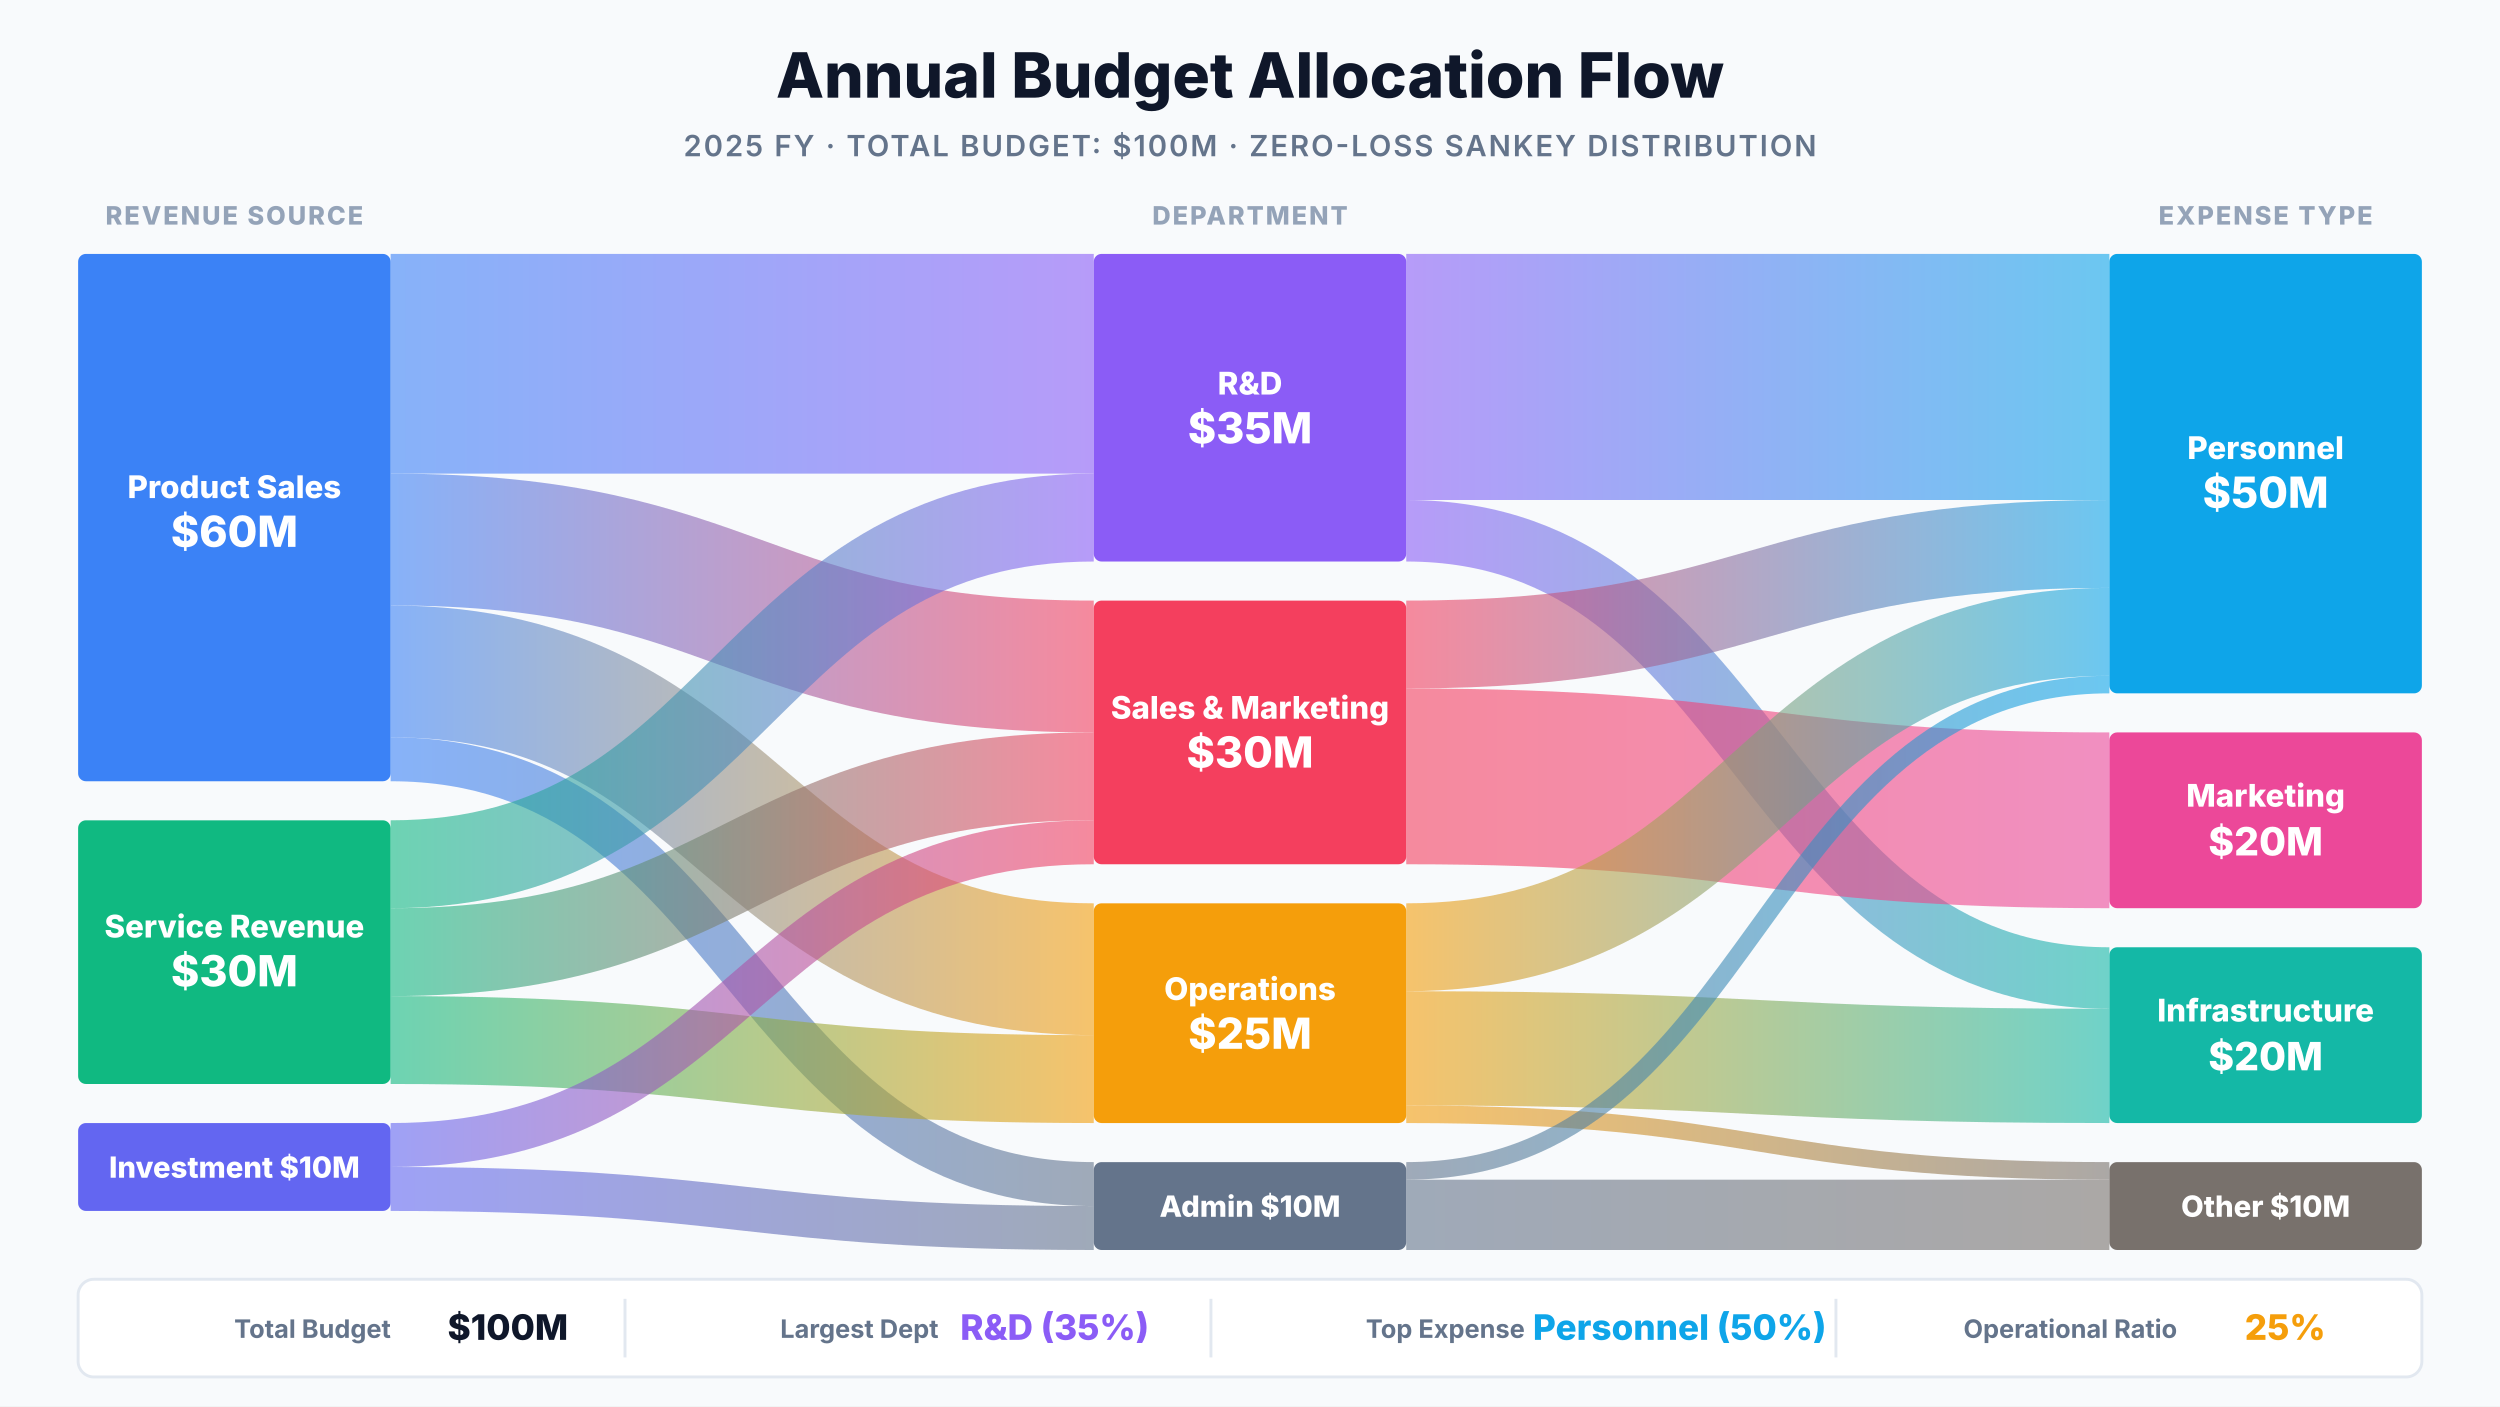
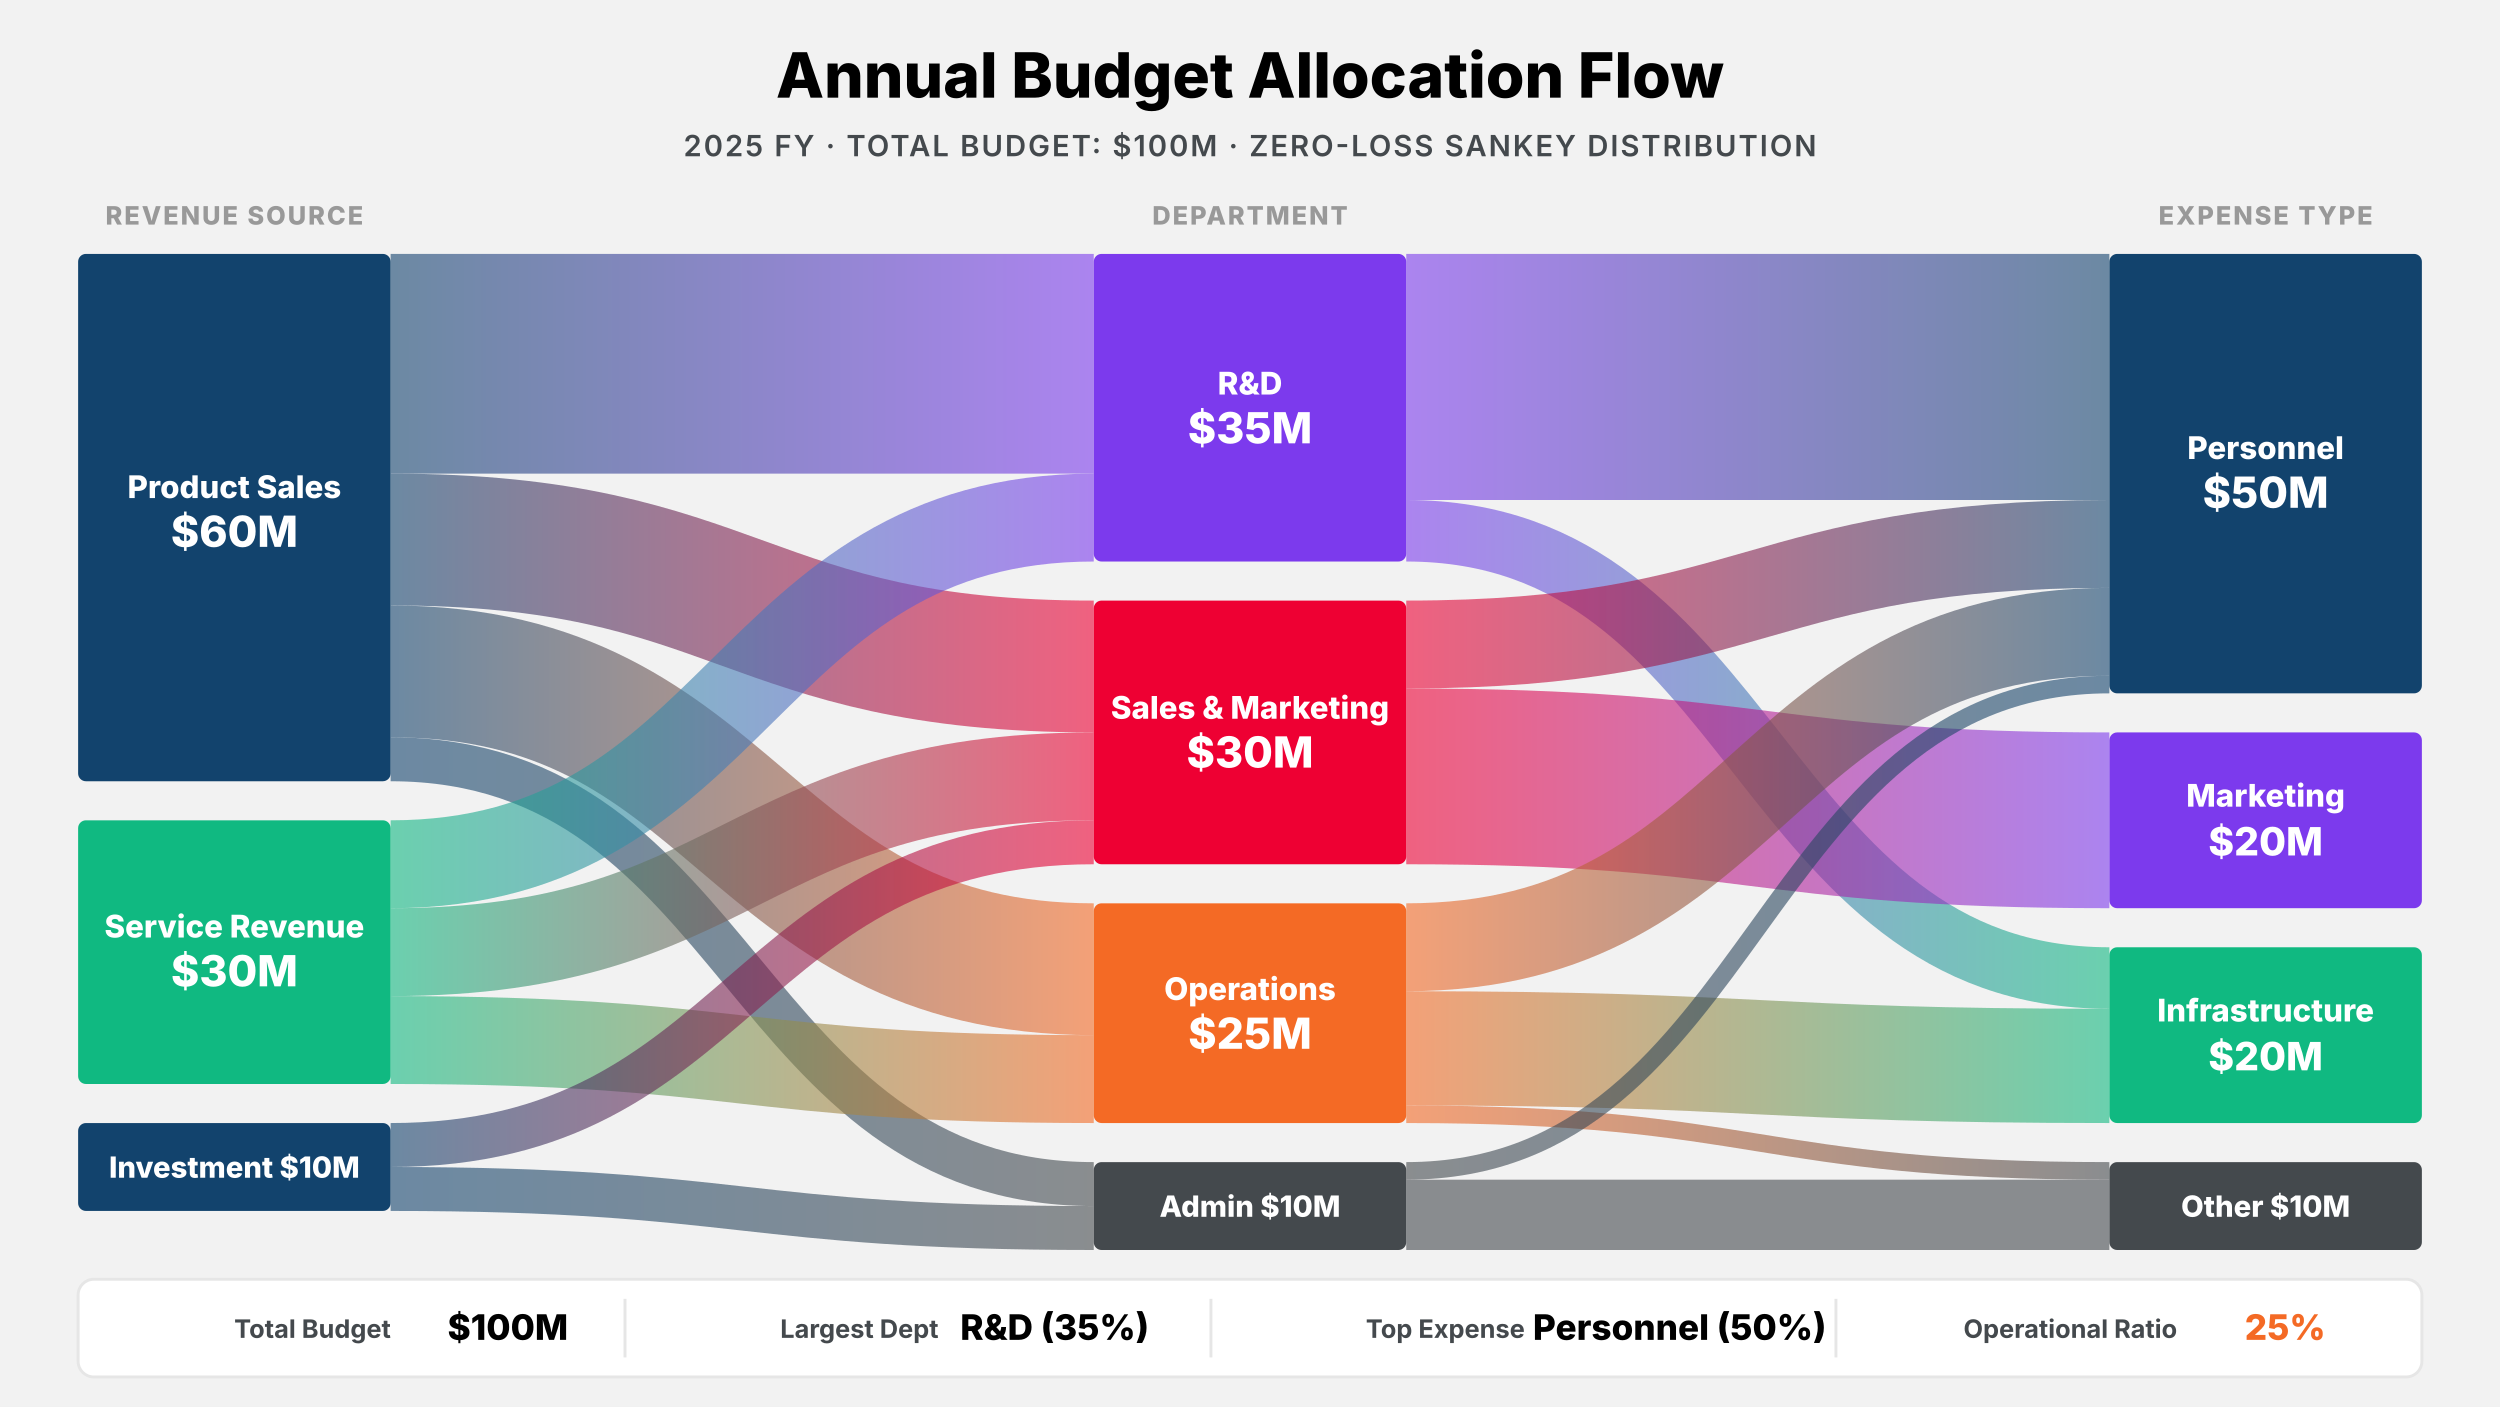
<svg xmlns="http://www.w3.org/2000/svg" viewBox="0 0 1280 720" width="1280" height="720" font-family="-apple-system, BlinkMacSystemFont, 'Segoe UI', sans-serif" font-size="12">
-   <defs>
+   <defs data-viettel-blue-scope="chart">
    <linearGradient id="gPR" x1="0%" y1="0%" x2="100%" y2="0%">
-       <stop offset="0%" stop-color="#3B82F6" stop-opacity="0.6" />
-       <stop offset="100%" stop-color="#8B5CF6" stop-opacity="0.6" />
+       <stop offset="0%" stop-color="#12436D" stop-opacity="0.6" />
+       <stop offset="100%" stop-color="#7C3AED" stop-opacity="0.6" />
    </linearGradient>
    <linearGradient id="gPS" x1="0%" y1="0%" x2="100%" y2="0%">
-       <stop offset="0%" stop-color="#3B82F6" stop-opacity="0.6" />
-       <stop offset="100%" stop-color="#F43F5E" stop-opacity="0.6" />
+       <stop offset="0%" stop-color="#12436D" stop-opacity="0.6" />
+       <stop offset="100%" stop-color="#EE0033" stop-opacity="0.6" />
    </linearGradient>
    <linearGradient id="gPO" x1="0%" y1="0%" x2="100%" y2="0%">
-       <stop offset="0%" stop-color="#3B82F6" stop-opacity="0.6" />
-       <stop offset="100%" stop-color="#F59E0B" stop-opacity="0.6" />
+       <stop offset="0%" stop-color="#12436D" stop-opacity="0.6" />
+       <stop offset="100%" stop-color="#F46A25" stop-opacity="0.6" />
    </linearGradient>
    <linearGradient id="gPA" x1="0%" y1="0%" x2="100%" y2="0%">
-       <stop offset="0%" stop-color="#3B82F6" stop-opacity="0.6" />
-       <stop offset="100%" stop-color="#64748B" stop-opacity="0.6" />
+       <stop offset="0%" stop-color="#12436D" stop-opacity="0.6" />
+       <stop offset="100%" stop-color="#44494D" stop-opacity="0.6" />
    </linearGradient>
    <linearGradient id="gSR" x1="0%" y1="0%" x2="100%" y2="0%">
      <stop offset="0%" stop-color="#10B981" stop-opacity="0.6" />
-       <stop offset="100%" stop-color="#8B5CF6" stop-opacity="0.6" />
+       <stop offset="100%" stop-color="#7C3AED" stop-opacity="0.6" />
    </linearGradient>
    <linearGradient id="gSS" x1="0%" y1="0%" x2="100%" y2="0%">
      <stop offset="0%" stop-color="#10B981" stop-opacity="0.6" />
-       <stop offset="100%" stop-color="#F43F5E" stop-opacity="0.6" />
+       <stop offset="100%" stop-color="#EE0033" stop-opacity="0.6" />
    </linearGradient>
    <linearGradient id="gSO" x1="0%" y1="0%" x2="100%" y2="0%">
      <stop offset="0%" stop-color="#10B981" stop-opacity="0.6" />
-       <stop offset="100%" stop-color="#F59E0B" stop-opacity="0.6" />
+       <stop offset="100%" stop-color="#F46A25" stop-opacity="0.6" />
    </linearGradient>
    <linearGradient id="gIS" x1="0%" y1="0%" x2="100%" y2="0%">
-       <stop offset="0%" stop-color="#6366F1" stop-opacity="0.6" />
-       <stop offset="100%" stop-color="#F43F5E" stop-opacity="0.6" />
+       <stop offset="0%" stop-color="#12436D" stop-opacity="0.6" />
+       <stop offset="100%" stop-color="#EE0033" stop-opacity="0.6" />
    </linearGradient>
    <linearGradient id="gIA" x1="0%" y1="0%" x2="100%" y2="0%">
-       <stop offset="0%" stop-color="#6366F1" stop-opacity="0.6" />
-       <stop offset="100%" stop-color="#64748B" stop-opacity="0.6" />
+       <stop offset="0%" stop-color="#12436D" stop-opacity="0.6" />
+       <stop offset="100%" stop-color="#44494D" stop-opacity="0.6" />
    </linearGradient>
    <linearGradient id="gRP" x1="0%" y1="0%" x2="100%" y2="0%">
-       <stop offset="0%" stop-color="#8B5CF6" stop-opacity="0.6" />
-       <stop offset="100%" stop-color="#0EA5E9" stop-opacity="0.6" />
+       <stop offset="0%" stop-color="#7C3AED" stop-opacity="0.6" />
+       <stop offset="100%" stop-color="#12436D" stop-opacity="0.6" />
    </linearGradient>
    <linearGradient id="gRI" x1="0%" y1="0%" x2="100%" y2="0%">
-       <stop offset="0%" stop-color="#8B5CF6" stop-opacity="0.6" />
-       <stop offset="100%" stop-color="#14B8A6" stop-opacity="0.6" />
+       <stop offset="0%" stop-color="#7C3AED" stop-opacity="0.6" />
+       <stop offset="100%" stop-color="#10B981" stop-opacity="0.6" />
    </linearGradient>
    <linearGradient id="gSP" x1="0%" y1="0%" x2="100%" y2="0%">
-       <stop offset="0%" stop-color="#F43F5E" stop-opacity="0.6" />
-       <stop offset="100%" stop-color="#0EA5E9" stop-opacity="0.6" />
+       <stop offset="0%" stop-color="#EE0033" stop-opacity="0.6" />
+       <stop offset="100%" stop-color="#12436D" stop-opacity="0.6" />
    </linearGradient>
    <linearGradient id="gSM" x1="0%" y1="0%" x2="100%" y2="0%">
-       <stop offset="0%" stop-color="#F43F5E" stop-opacity="0.6" />
-       <stop offset="100%" stop-color="#EC4899" stop-opacity="0.6" />
+       <stop offset="0%" stop-color="#EE0033" stop-opacity="0.6" />
+       <stop offset="100%" stop-color="#7C3AED" stop-opacity="0.6" />
    </linearGradient>
    <linearGradient id="gOP" x1="0%" y1="0%" x2="100%" y2="0%">
-       <stop offset="0%" stop-color="#F59E0B" stop-opacity="0.6" />
-       <stop offset="100%" stop-color="#0EA5E9" stop-opacity="0.6" />
+       <stop offset="0%" stop-color="#F46A25" stop-opacity="0.6" />
+       <stop offset="100%" stop-color="#12436D" stop-opacity="0.6" />
    </linearGradient>
    <linearGradient id="gOI" x1="0%" y1="0%" x2="100%" y2="0%">
-       <stop offset="0%" stop-color="#F59E0B" stop-opacity="0.6" />
-       <stop offset="100%" stop-color="#14B8A6" stop-opacity="0.6" />
+       <stop offset="0%" stop-color="#F46A25" stop-opacity="0.6" />
+       <stop offset="100%" stop-color="#10B981" stop-opacity="0.6" />
    </linearGradient>
    <linearGradient id="gOO" x1="0%" y1="0%" x2="100%" y2="0%">
-       <stop offset="0%" stop-color="#F59E0B" stop-opacity="0.6" />
-       <stop offset="100%" stop-color="#78716C" stop-opacity="0.6" />
+       <stop offset="0%" stop-color="#F46A25" stop-opacity="0.6" />
+       <stop offset="100%" stop-color="#44494D" stop-opacity="0.6" />
    </linearGradient>
    <linearGradient id="gAP" x1="0%" y1="0%" x2="100%" y2="0%">
-       <stop offset="0%" stop-color="#64748B" stop-opacity="0.6" />
-       <stop offset="100%" stop-color="#0EA5E9" stop-opacity="0.6" />
+       <stop offset="0%" stop-color="#44494D" stop-opacity="0.6" />
+       <stop offset="100%" stop-color="#12436D" stop-opacity="0.6" />
    </linearGradient>
    <linearGradient id="gAO" x1="0%" y1="0%" x2="100%" y2="0%">
-       <stop offset="0%" stop-color="#64748B" stop-opacity="0.6" />
-       <stop offset="100%" stop-color="#78716C" stop-opacity="0.6" />
+       <stop offset="0%" stop-color="#44494D" stop-opacity="0.6" />
+       <stop offset="100%" stop-color="#44494D" stop-opacity="0.6" />
    </linearGradient>
  </defs>
-   <rect width="1280" height="720" fill="#F8FAFC" />
+   <rect width="1280" height="720" fill="#F2F2F2" />
  <g id="header">
-     <text x="640" y="50" font-size="32" font-weight="800" fill="#0F172A" text-anchor="middle">Annual Budget Allocation Flow</text>
-     <text x="640" y="80" font-size="15" font-weight="600" fill="#64748B" letter-spacing="1" text-anchor="middle">2025 FY · TOTAL BUDGET: $100M · ZERO-LOSS SANKEY DISTRIBUTION</text>
+     <text x="640" y="50" font-size="32" font-weight="800" fill="#000000" text-anchor="middle">Annual Budget Allocation Flow</text>
+     <text x="640" y="80" font-size="15" font-weight="600" fill="#44494D" letter-spacing="1" text-anchor="middle">2025 FY · TOTAL BUDGET: $100M · ZERO-LOSS SANKEY DISTRIBUTION</text>
  </g>
  <g id="column-labels">
-     <text x="120" y="115" font-size="13" font-weight="800" fill="#94A3B8" letter-spacing="1" text-anchor="middle">REVENUE SOURCE</text>
-     <text x="640" y="115" font-size="13" font-weight="800" fill="#94A3B8" letter-spacing="1" text-anchor="middle">DEPARTMENT</text>
-     <text x="1160" y="115" font-size="13" font-weight="800" fill="#94A3B8" letter-spacing="1" text-anchor="middle">EXPENSE TYPE</text>
+     <text x="120" y="115" font-size="13" font-weight="800" fill="#999999" letter-spacing="1" text-anchor="middle">REVENUE SOURCE</text>
+     <text x="640" y="115" font-size="13" font-weight="800" fill="#999999" letter-spacing="1" text-anchor="middle">DEPARTMENT</text>
+     <text x="1160" y="115" font-size="13" font-weight="800" fill="#999999" letter-spacing="1" text-anchor="middle">EXPENSE TYPE</text>
  </g>
  <g id="sankey-flows">
    <rect x="200" y="130" width="360" height="112.5" fill="url(#gPR)" />
    <path d="M 200 276.25 C 380 276.25, 380 341.25, 560 341.25" fill="none" stroke="url(#gPS)" stroke-width="67.5" />
    <path d="M 200 343.75 C 380 343.75, 380 496.25, 560 496.25" fill="none" stroke="url(#gPO)" stroke-width="67.5" />
    <path d="M 200 388.75 C 380 388.75, 380 606.25, 560 606.25" fill="none" stroke="url(#gPA)" stroke-width="22.5" />
    <path d="M 200 442.5 C 380 442.5, 380 265, 560 265" fill="none" stroke="url(#gSR)" stroke-width="45" />
    <path d="M 200 487.5 C 380 487.5, 380 397.5, 560 397.5" fill="none" stroke="url(#gSS)" stroke-width="45" />
    <path d="M 200 532.5 C 380 532.5, 380 552.5, 560 552.5" fill="none" stroke="url(#gSO)" stroke-width="45" />
    <path d="M 200 586.25 C 380 586.25, 380 431.25, 560 431.25" fill="none" stroke="url(#gIS)" stroke-width="22.5" />
    <path d="M 200 608.75 C 380 608.75, 380 628.75, 560 628.75" fill="none" stroke="url(#gIA)" stroke-width="22.5" />
    <rect x="720" y="130" width="360" height="126" fill="url(#gRP)" />
    <path d="M 720 271.75 C 900 271.75, 900 500.75, 1080 500.75" fill="none" stroke="url(#gRI)" stroke-width="31.5" />
    <path d="M 720 330 C 900 330, 900 278.5, 1080 278.5" fill="none" stroke="url(#gSP)" stroke-width="45" />
    <path d="M 720 397.5 C 900 397.5, 900 420, 1080 420" fill="none" stroke="url(#gSM)" stroke-width="90" />
    <path d="M 720 485 C 900 485, 900 323.5, 1080 323.5" fill="none" stroke="url(#gOP)" stroke-width="45" />
    <path d="M 720 536.75 C 900 536.75, 900 545.75, 1080 545.75" fill="none" stroke="url(#gOI)" stroke-width="58.5" />
    <path d="M 720 570.5 C 900 570.5, 900 599.5, 1080 599.5" fill="none" stroke="url(#gOO)" stroke-width="9" />
    <path d="M 720 599.5 C 900 599.5, 900 350.5, 1080 350.5" fill="none" stroke="url(#gAP)" stroke-width="9" />
    <rect x="720" y="604" width="360" height="36" fill="url(#gAO)" />
  </g>
-   <g id="revenue-sources">
-     <rect x="40" y="130" width="160" height="270" rx="4" fill="#3B82F6" />
+   <g id="revenue-sources" data-viettel-blue-scope="chart">
+     <rect x="40" y="130" width="160" height="270" rx="4" fill="#12436D" />
    <text x="120" y="255" font-size="16" font-weight="800" fill="#FFFFFF" text-anchor="middle">Product Sales</text>
    <text x="120" y="280" font-size="22" font-weight="800" fill="#FFFFFF" text-anchor="middle">$60M</text>
    <rect x="40" y="420" width="160" height="135" rx="4" fill="#10B981" />
    <text x="120" y="480" font-size="16" font-weight="800" fill="#FFFFFF" text-anchor="middle">Service Revenue</text>
    <text x="120" y="505" font-size="22" font-weight="800" fill="#FFFFFF" text-anchor="middle">$30M</text>
-     <rect x="40" y="575" width="160" height="45" rx="4" fill="#6366F1" />
+     <rect x="40" y="575" width="160" height="45" rx="4" fill="#12436D" />
    <text x="120" y="603" font-size="15" font-weight="800" fill="#FFFFFF" text-anchor="middle">Investment $10M</text>
  </g>
-   <g id="department-allocations">
-     <rect x="560" y="130" width="160" height="157.5" rx="4" fill="#8B5CF6" />
+   <g id="department-allocations" data-viettel-blue-scope="chart">
+     <rect x="560" y="130" width="160" height="157.5" rx="4" fill="#7C3AED" />
    <text x="640" y="202" font-size="16" font-weight="800" fill="#FFFFFF" text-anchor="middle">R&amp;D</text>
    <text x="640" y="227" font-size="22" font-weight="800" fill="#FFFFFF" text-anchor="middle">$35M</text>
-     <rect x="560" y="307.5" width="160" height="135" rx="4" fill="#F43F5E" />
+     <rect x="560" y="307.5" width="160" height="135" rx="4" fill="#EE0033" />
    <text x="640" y="368" font-size="16" font-weight="800" fill="#FFFFFF" text-anchor="middle">Sales &amp; Marketing</text>
    <text x="640" y="393" font-size="22" font-weight="800" fill="#FFFFFF" text-anchor="middle">$30M</text>
-     <rect x="560" y="462.5" width="160" height="112.5" rx="4" fill="#F59E0B" />
+     <rect x="560" y="462.5" width="160" height="112.5" rx="4" fill="#F46A25" />
    <text x="640" y="512" font-size="16" font-weight="800" fill="#FFFFFF" text-anchor="middle">Operations</text>
    <text x="640" y="537" font-size="22" font-weight="800" fill="#FFFFFF" text-anchor="middle">$25M</text>
-     <rect x="560" y="595" width="160" height="45" rx="4" fill="#64748B" />
+     <rect x="560" y="595" width="160" height="45" rx="4" fill="#44494D" />
    <text x="640" y="623" font-size="15" font-weight="800" fill="#FFFFFF" text-anchor="middle">Admin $10M</text>
  </g>
-   <g id="expense-types">
-     <rect x="1080" y="130" width="160" height="225" rx="4" fill="#0EA5E9" />
+   <g id="expense-types" data-viettel-blue-scope="chart">
+     <rect x="1080" y="130" width="160" height="225" rx="4" fill="#12436D" />
    <text x="1160" y="235" font-size="16" font-weight="800" fill="#FFFFFF" text-anchor="middle">Personnel</text>
    <text x="1160" y="260" font-size="22" font-weight="800" fill="#FFFFFF" text-anchor="middle">$50M</text>
-     <rect x="1080" y="375" width="160" height="90" rx="4" fill="#EC4899" />
+     <rect x="1080" y="375" width="160" height="90" rx="4" fill="#7C3AED" />
    <text x="1160" y="413" font-size="16" font-weight="800" fill="#FFFFFF" text-anchor="middle">Marketing</text>
    <text x="1160" y="438" font-size="20" font-weight="800" fill="#FFFFFF" text-anchor="middle">$20M</text>
-     <rect x="1080" y="485" width="160" height="90" rx="4" fill="#14B8A6" />
+     <rect x="1080" y="485" width="160" height="90" rx="4" fill="#10B981" />
    <text x="1160" y="523" font-size="16" font-weight="800" fill="#FFFFFF" text-anchor="middle">Infrastructure</text>
    <text x="1160" y="548" font-size="20" font-weight="800" fill="#FFFFFF" text-anchor="middle">$20M</text>
-     <rect x="1080" y="595" width="160" height="45" rx="4" fill="#78716C" />
+     <rect x="1080" y="595" width="160" height="45" rx="4" fill="#44494D" />
    <text x="1160" y="623" font-size="15" font-weight="800" fill="#FFFFFF" text-anchor="middle">Other $10M</text>
  </g>
  <g id="stats">
-     <rect x="40" y="655" width="1200" height="50" rx="8" fill="#FFFFFF" stroke="#E2E8F0" stroke-width="1.5" />
-     <text x="160" y="685" font-size="13" font-weight="700" fill="#64748B" text-anchor="middle">Total Budget</text>
-     <text x="260" y="686" font-size="18" font-weight="800" fill="#0F172A" text-anchor="middle">$100M</text>
-     <line x1="320" y1="665" x2="320" y2="695" stroke="#E2E8F0" stroke-width="1.5" />
-     <text x="440" y="685" font-size="13" font-weight="700" fill="#64748B" text-anchor="middle">Largest Dept</text>
-     <text x="540" y="686" font-size="18" font-weight="800" fill="#8B5CF6" text-anchor="middle">R&amp;D (35%)</text>
-     <line x1="620" y1="665" x2="620" y2="695" stroke="#E2E8F0" stroke-width="1.5" />
-     <text x="740" y="685" font-size="13" font-weight="700" fill="#64748B" text-anchor="middle">Top Expense</text>
-     <text x="860" y="686" font-size="18" font-weight="800" fill="#0EA5E9" text-anchor="middle">Personnel (50%)</text>
-     <line x1="940" y1="665" x2="940" y2="695" stroke="#E2E8F0" stroke-width="1.5" />
-     <text x="1060" y="685" font-size="13" font-weight="700" fill="#64748B" text-anchor="middle">Operational Ratio</text>
-     <text x="1170" y="686" font-size="18" font-weight="800" fill="#F59E0B" text-anchor="middle">25%</text>
+     <rect x="40" y="655" width="1200" height="50" rx="8" fill="#FFFFFF" stroke="#E6E6E6" stroke-width="1.5" />
+     <text x="160" y="685" font-size="13" font-weight="700" fill="#44494D" text-anchor="middle">Total Budget</text>
+     <text x="260" y="686" font-size="18" font-weight="800" fill="#000000" text-anchor="middle">$100M</text>
+     <line x1="320" y1="665" x2="320" y2="695" stroke="#E6E6E6" stroke-width="1.5" />
+     <text x="440" y="685" font-size="13" font-weight="700" fill="#44494D" text-anchor="middle">Largest Dept</text>
+     <text x="540" y="686" font-size="18" font-weight="800" fill="#000000" text-anchor="middle">R&amp;D (35%)</text>
+     <line x1="620" y1="665" x2="620" y2="695" stroke="#E6E6E6" stroke-width="1.5" />
+     <text x="740" y="685" font-size="13" font-weight="700" fill="#44494D" text-anchor="middle">Top Expense</text>
+     <text x="860" y="686" font-size="18" font-weight="800" fill="#000000" text-anchor="middle">Personnel (50%)</text>
+     <line x1="940" y1="665" x2="940" y2="695" stroke="#E6E6E6" stroke-width="1.5" />
+     <text x="1060" y="685" font-size="13" font-weight="700" fill="#44494D" text-anchor="middle">Operational Ratio</text>
+     <text x="1170" y="686" font-size="18" font-weight="800" fill="#F46A25" text-anchor="middle">25%</text>
  </g>
</svg>
